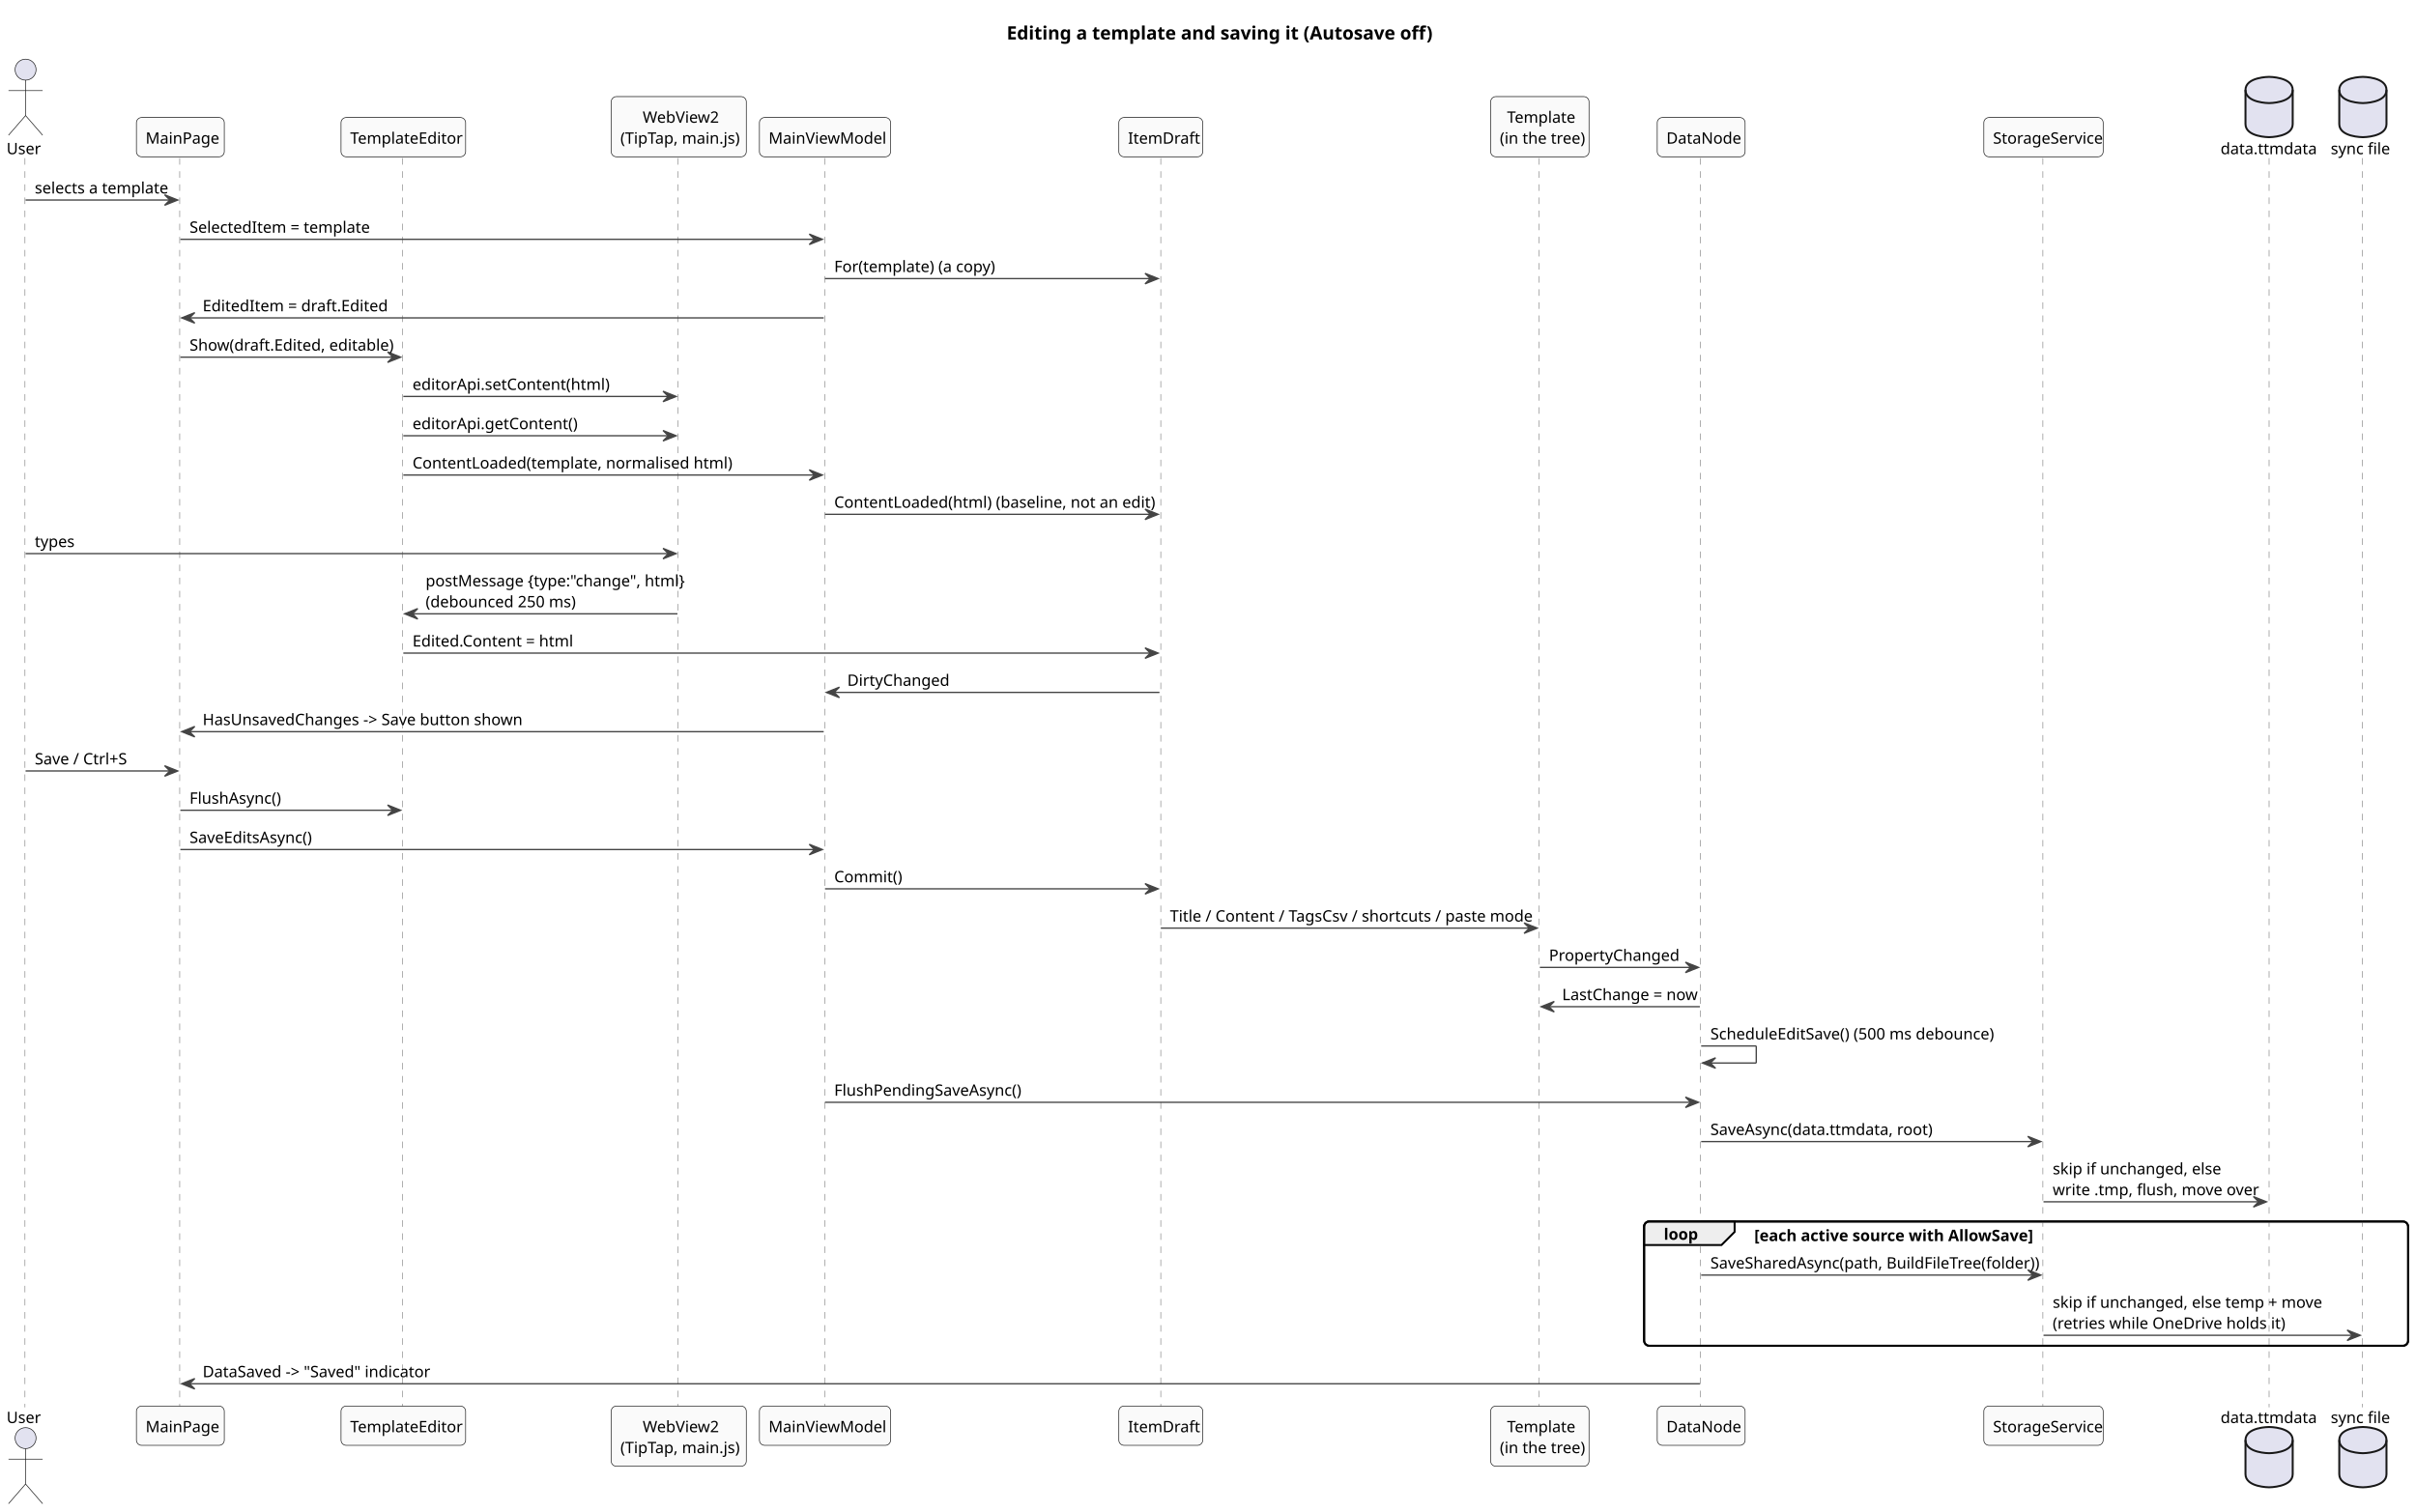
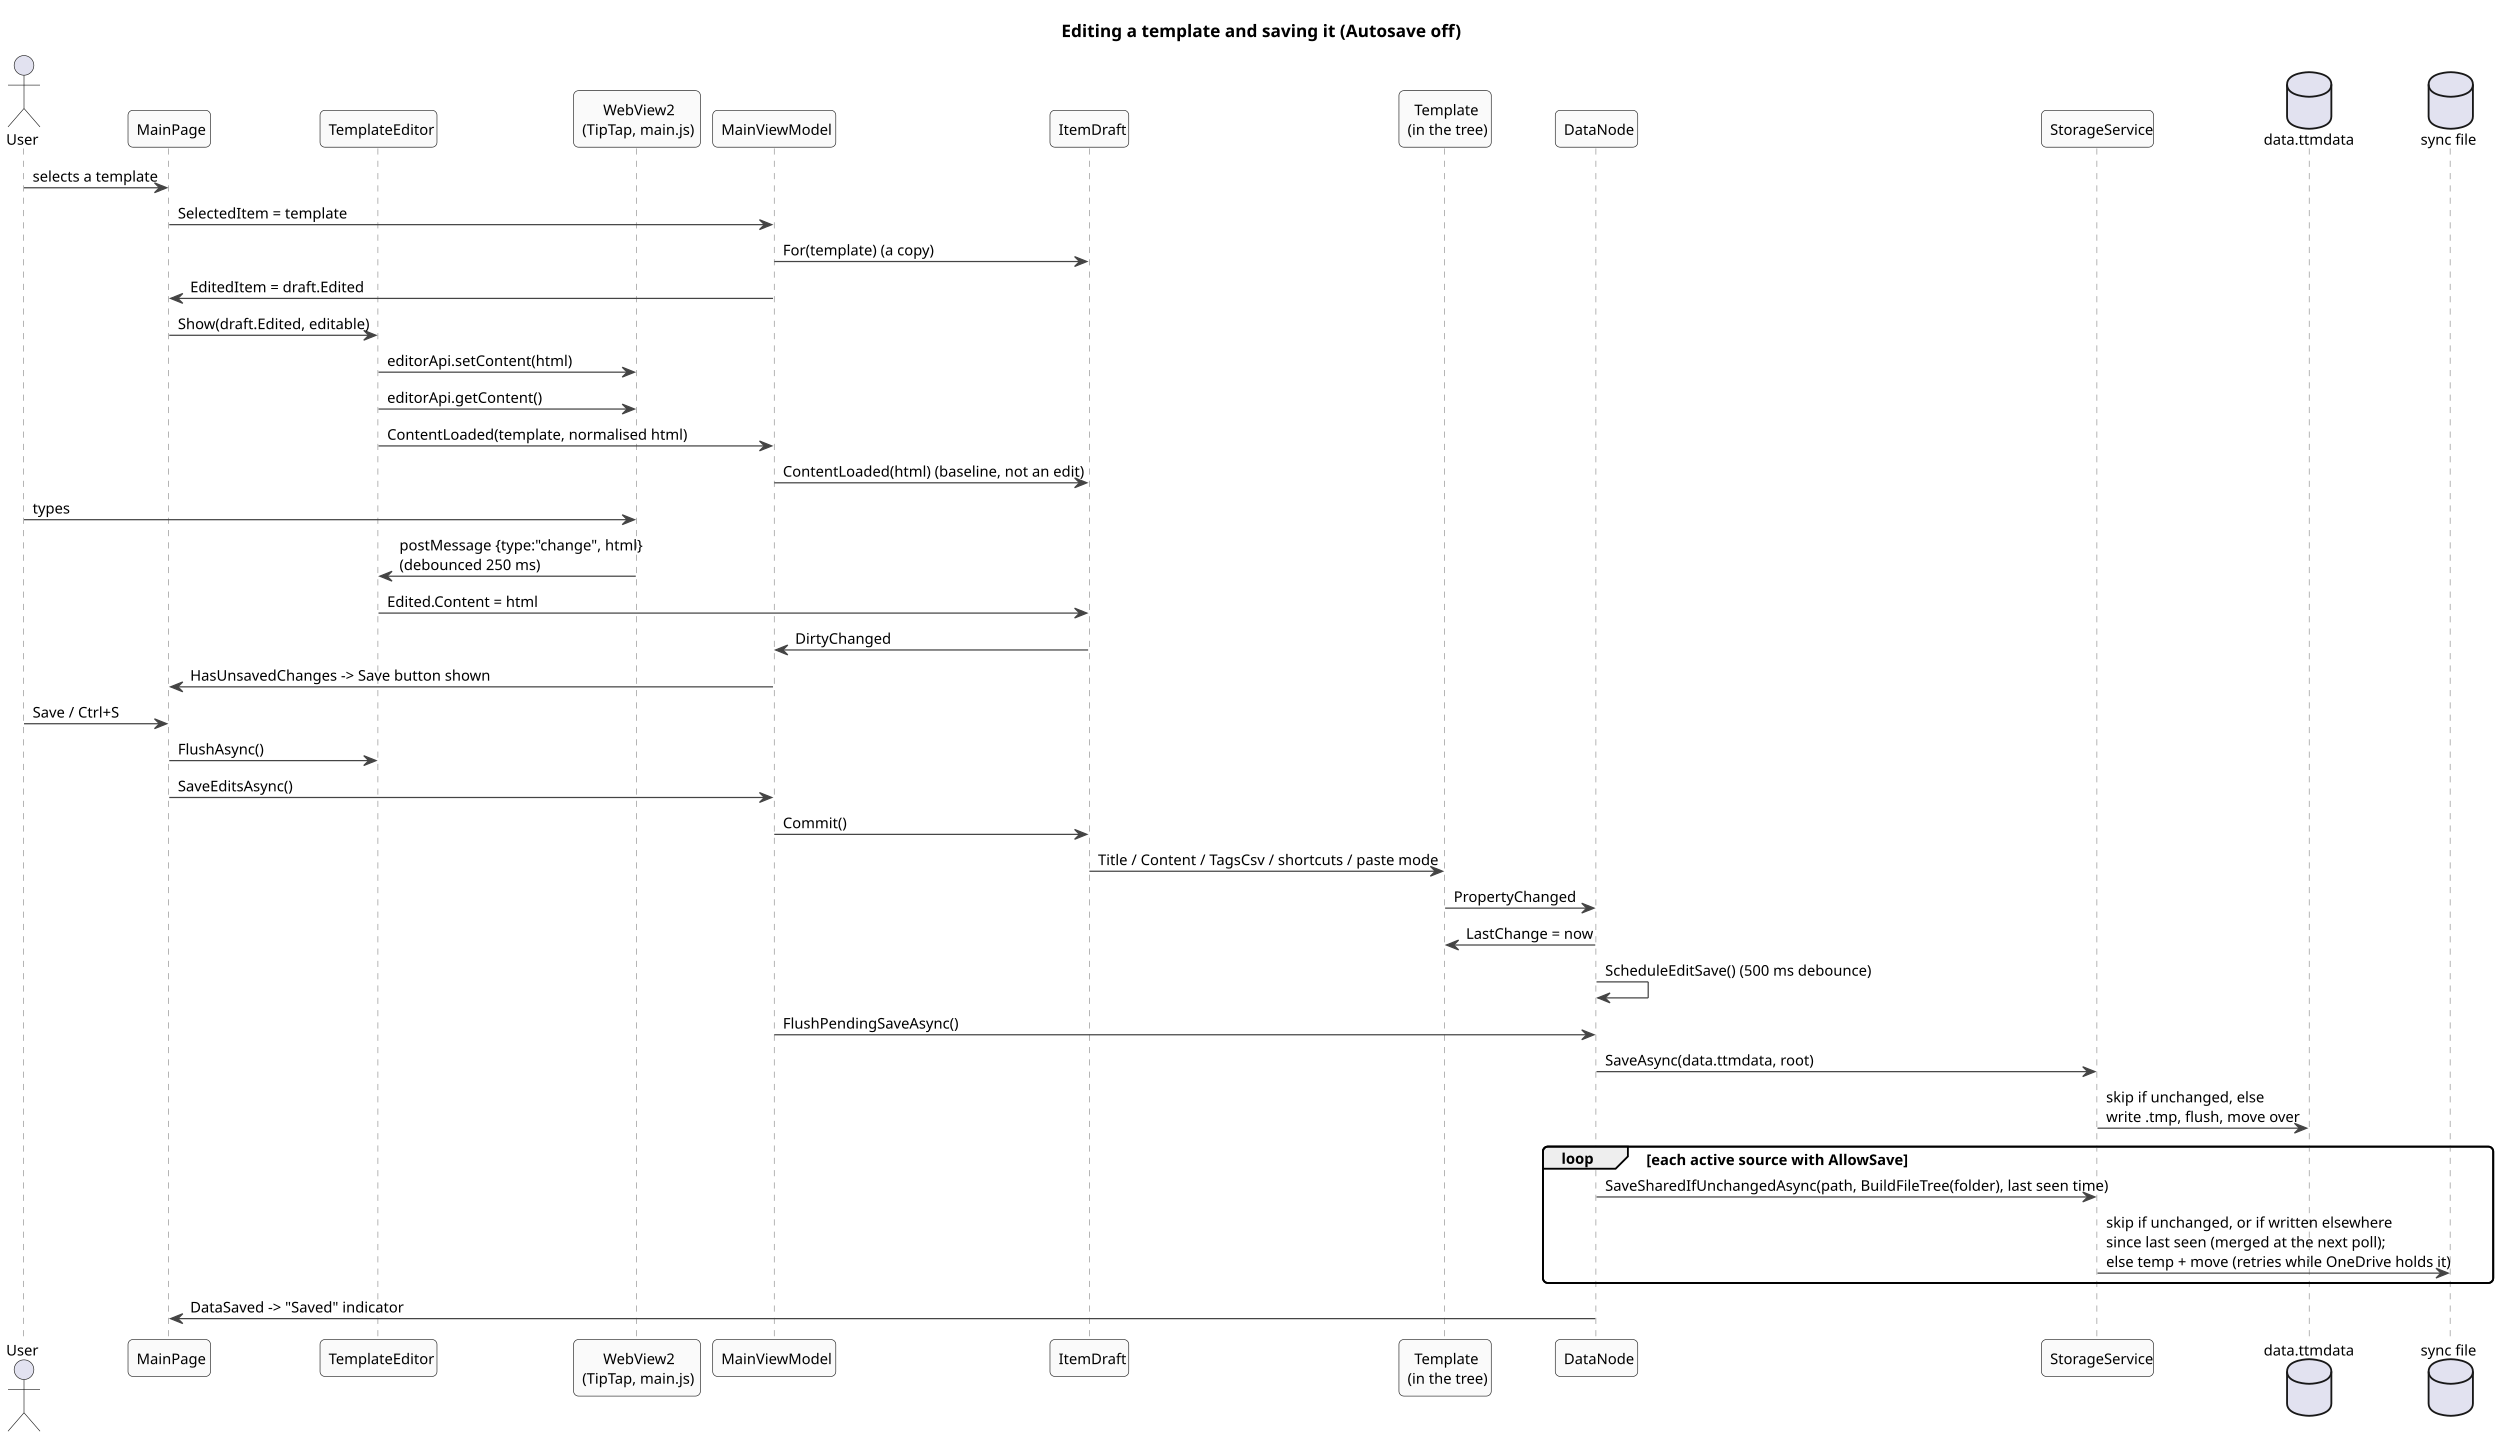
- <svg xmlns="http://www.w3.org/2000/svg" contentStyleType="text/css" height="1153px" preserveAspectRatio="none" style="width:1842px;height:1153px;background:#FFFFFF;" version="1.1" viewBox="0 0 1842 1153" width="1842px" zoomAndPan="magnify">
+ <svg xmlns="http://www.w3.org/2000/svg" contentStyleType="text/css" height="1169px" preserveAspectRatio="none" style="width:2031px;height:1169px;background:#FFFFFF;" version="1.1" viewBox="0 0 2031 1169" width="2031px" zoomAndPan="magnify">
  <defs />
  <g>
-     <text fill="#000000" font-family="Segoe UI" font-size="14" font-weight="bold" lengthAdjust="spacing" textLength="310" x="767.5" y="30.107">Editing a template and saving it (Autosave off)</text>
-     <rect fill="none" height="94.805" rx="4" ry="4" style="stroke:#000000;stroke-width:1.5;" width="582.5" x="1253.5" y="931.527" />
-     <line style="stroke:#888888;stroke-width:0.5;stroke-dasharray:5.0,5.0;" x1="19" x2="19" y1="120.582" y2="1073.293" />
-     <line style="stroke:#888888;stroke-width:0.5;stroke-dasharray:5.0,5.0;" x1="137" x2="137" y1="120.582" y2="1073.293" />
-     <line style="stroke:#888888;stroke-width:0.5;stroke-dasharray:5.0,5.0;" x1="307" x2="307" y1="120.582" y2="1073.293" />
-     <line style="stroke:#888888;stroke-width:0.5;stroke-dasharray:5.0,5.0;" x1="517" x2="517" y1="120.582" y2="1073.293" />
-     <line style="stroke:#888888;stroke-width:0.5;stroke-dasharray:5.0,5.0;" x1="629" x2="629" y1="120.582" y2="1073.293" />
-     <line style="stroke:#888888;stroke-width:0.5;stroke-dasharray:5.0,5.0;" x1="885" x2="885" y1="120.582" y2="1073.293" />
-     <line style="stroke:#888888;stroke-width:0.5;stroke-dasharray:5.0,5.0;" x1="1173.5" x2="1173.5" y1="120.582" y2="1073.293" />
-     <line style="stroke:#888888;stroke-width:0.5;stroke-dasharray:5.0,5.0;" x1="1296.5" x2="1296.5" y1="120.582" y2="1073.293" />
-     <line style="stroke:#888888;stroke-width:0.5;stroke-dasharray:5.0,5.0;" x1="1557.5" x2="1557.5" y1="120.582" y2="1073.293" />
-     <line style="stroke:#888888;stroke-width:0.5;stroke-dasharray:5.0,5.0;" x1="1730" x2="1730" y1="120.582" y2="1073.293" />
-     <line style="stroke:#888888;stroke-width:0.5;stroke-dasharray:5.0,5.0;" x1="1801" x2="1801" y1="120.582" y2="1073.293" />
+     <text fill="#000000" font-family="Segoe UI" font-size="14" font-weight="bold" lengthAdjust="spacing" textLength="310" x="862.25" y="30.107">Editing a template and saving it (Autosave off)</text>
+     <rect fill="none" height="110.766" rx="4" ry="4" style="stroke:#000000;stroke-width:1.5;" width="772" x="1253.5" y="931.527" />
+     <line style="stroke:#888888;stroke-width:0.5;stroke-dasharray:5.0,5.0;" x1="19" x2="19" y1="120.582" y2="1089.254" />
+     <line style="stroke:#888888;stroke-width:0.5;stroke-dasharray:5.0,5.0;" x1="137" x2="137" y1="120.582" y2="1089.254" />
+     <line style="stroke:#888888;stroke-width:0.5;stroke-dasharray:5.0,5.0;" x1="307" x2="307" y1="120.582" y2="1089.254" />
+     <line style="stroke:#888888;stroke-width:0.5;stroke-dasharray:5.0,5.0;" x1="517" x2="517" y1="120.582" y2="1089.254" />
+     <line style="stroke:#888888;stroke-width:0.5;stroke-dasharray:5.0,5.0;" x1="629" x2="629" y1="120.582" y2="1089.254" />
+     <line style="stroke:#888888;stroke-width:0.5;stroke-dasharray:5.0,5.0;" x1="885" x2="885" y1="120.582" y2="1089.254" />
+     <line style="stroke:#888888;stroke-width:0.5;stroke-dasharray:5.0,5.0;" x1="1173.5" x2="1173.5" y1="120.582" y2="1089.254" />
+     <line style="stroke:#888888;stroke-width:0.5;stroke-dasharray:5.0,5.0;" x1="1296.5" x2="1296.5" y1="120.582" y2="1089.254" />
+     <line style="stroke:#888888;stroke-width:0.5;stroke-dasharray:5.0,5.0;" x1="1703.5" x2="1703.5" y1="120.582" y2="1089.254" />
+     <line style="stroke:#888888;stroke-width:0.5;stroke-dasharray:5.0,5.0;" x1="1876" x2="1876" y1="120.582" y2="1089.254" />
+     <line style="stroke:#888888;stroke-width:0.5;stroke-dasharray:5.0,5.0;" x1="1990.5" x2="1990.5" y1="120.582" y2="1089.254" />
    <text fill="#000000" font-family="Segoe UI" font-size="12" lengthAdjust="spacing" textLength="23" x="5" y="117.57">User</text>
    <ellipse cx="19.5" cy="53.121" fill="#E2E2F0" rx="8" ry="8" style="stroke:#181818;stroke-width:0.5;" />
    <path d="M19.5,61.121 L19.5,88.121 M6.5,69.121 L32.5,69.121 M19.5,88.121 L6.5,103.121 M19.5,88.121 L32.5,103.121 " fill="none" style="stroke:#181818;stroke-width:0.5;" />
-     <text fill="#000000" font-family="Segoe UI" font-size="12" lengthAdjust="spacing" textLength="23" x="5" y="1085.242">User</text>
-     <ellipse cx="19.5" cy="1096.754" fill="#E2E2F0" rx="8" ry="8" style="stroke:#181818;stroke-width:0.5;" />
-     <path d="M19.5,1104.754 L19.5,1131.754 M6.5,1112.754 L32.5,1112.754 M19.5,1131.754 L6.5,1146.754 M19.5,1131.754 L32.5,1146.754 " fill="none" style="stroke:#181818;stroke-width:0.5;" />
+     <text fill="#000000" font-family="Segoe UI" font-size="12" lengthAdjust="spacing" textLength="23" x="5" y="1101.203">User</text>
+     <ellipse cx="19.5" cy="1112.715" fill="#E2E2F0" rx="8" ry="8" style="stroke:#181818;stroke-width:0.5;" />
+     <path d="M19.5,1120.715 L19.5,1147.715 M6.5,1128.715 L32.5,1128.715 M19.5,1147.715 L6.5,1162.715 M19.5,1147.715 L32.5,1162.715 " fill="none" style="stroke:#181818;stroke-width:0.5;" />
    <rect fill="#FAFAFA" height="29.961" rx="4" ry="4" style="stroke:#181818;stroke-width:0.5;" width="67" x="104" y="89.621" />
    <text fill="#000000" font-family="Segoe UI" font-size="12" lengthAdjust="spacing" textLength="53" x="111" y="109.57">MainPage</text>
-     <rect fill="#FAFAFA" height="29.961" rx="4" ry="4" style="stroke:#181818;stroke-width:0.5;" width="67" x="104" y="1072.293" />
-     <text fill="#000000" font-family="Segoe UI" font-size="12" lengthAdjust="spacing" textLength="53" x="111" y="1092.242">MainPage</text>
+     <rect fill="#FAFAFA" height="29.961" rx="4" ry="4" style="stroke:#181818;stroke-width:0.5;" width="67" x="104" y="1088.254" />
+     <text fill="#000000" font-family="Segoe UI" font-size="12" lengthAdjust="spacing" textLength="53" x="111" y="1108.203">MainPage</text>
    <rect fill="#FAFAFA" height="29.961" rx="4" ry="4" style="stroke:#181818;stroke-width:0.5;" width="95" x="260" y="89.621" />
    <text fill="#000000" font-family="Segoe UI" font-size="12" lengthAdjust="spacing" textLength="81" x="267" y="109.57">TemplateEditor</text>
-     <rect fill="#FAFAFA" height="29.961" rx="4" ry="4" style="stroke:#181818;stroke-width:0.5;" width="95" x="260" y="1072.293" />
-     <text fill="#000000" font-family="Segoe UI" font-size="12" lengthAdjust="spacing" textLength="81" x="267" y="1092.242">TemplateEditor</text>
+     <rect fill="#FAFAFA" height="29.961" rx="4" ry="4" style="stroke:#181818;stroke-width:0.5;" width="95" x="260" y="1088.254" />
+     <text fill="#000000" font-family="Segoe UI" font-size="12" lengthAdjust="spacing" textLength="81" x="267" y="1108.203">TemplateEditor</text>
    <rect fill="#FAFAFA" height="45.922" rx="4" ry="4" style="stroke:#181818;stroke-width:0.5;" width="103" x="466" y="73.66" />
    <text fill="#000000" font-family="Segoe UI" font-size="12" lengthAdjust="spacing" textLength="55" x="490" y="93.609">WebView2</text>
    <text fill="#000000" font-family="Segoe UI" font-size="12" lengthAdjust="spacing" textLength="89" x="473" y="109.57">(TipTap, main.js)</text>
-     <rect fill="#FAFAFA" height="45.922" rx="4" ry="4" style="stroke:#181818;stroke-width:0.5;" width="103" x="466" y="1072.293" />
-     <text fill="#000000" font-family="Segoe UI" font-size="12" lengthAdjust="spacing" textLength="55" x="490" y="1092.242">WebView2</text>
-     <text fill="#000000" font-family="Segoe UI" font-size="12" lengthAdjust="spacing" textLength="89" x="473" y="1108.203">(TipTap, main.js)</text>
+     <rect fill="#FAFAFA" height="45.922" rx="4" ry="4" style="stroke:#181818;stroke-width:0.5;" width="103" x="466" y="1088.254" />
+     <text fill="#000000" font-family="Segoe UI" font-size="12" lengthAdjust="spacing" textLength="55" x="490" y="1108.203">WebView2</text>
+     <text fill="#000000" font-family="Segoe UI" font-size="12" lengthAdjust="spacing" textLength="89" x="473" y="1124.164">(TipTap, main.js)</text>
    <rect fill="#FAFAFA" height="29.961" rx="4" ry="4" style="stroke:#181818;stroke-width:0.5;" width="100" x="579" y="89.621" />
    <text fill="#000000" font-family="Segoe UI" font-size="12" lengthAdjust="spacing" textLength="86" x="586" y="109.57">MainViewModel</text>
-     <rect fill="#FAFAFA" height="29.961" rx="4" ry="4" style="stroke:#181818;stroke-width:0.5;" width="100" x="579" y="1072.293" />
-     <text fill="#000000" font-family="Segoe UI" font-size="12" lengthAdjust="spacing" textLength="86" x="586" y="1092.242">MainViewModel</text>
+     <rect fill="#FAFAFA" height="29.961" rx="4" ry="4" style="stroke:#181818;stroke-width:0.5;" width="100" x="579" y="1088.254" />
+     <text fill="#000000" font-family="Segoe UI" font-size="12" lengthAdjust="spacing" textLength="86" x="586" y="1108.203">MainViewModel</text>
    <rect fill="#FAFAFA" height="29.961" rx="4" ry="4" style="stroke:#181818;stroke-width:0.5;" width="64" x="853" y="89.621" />
    <text fill="#000000" font-family="Segoe UI" font-size="12" lengthAdjust="spacing" textLength="50" x="860" y="109.57">ItemDraft</text>
-     <rect fill="#FAFAFA" height="29.961" rx="4" ry="4" style="stroke:#181818;stroke-width:0.5;" width="64" x="853" y="1072.293" />
-     <text fill="#000000" font-family="Segoe UI" font-size="12" lengthAdjust="spacing" textLength="50" x="860" y="1092.242">ItemDraft</text>
+     <rect fill="#FAFAFA" height="29.961" rx="4" ry="4" style="stroke:#181818;stroke-width:0.5;" width="64" x="853" y="1088.254" />
+     <text fill="#000000" font-family="Segoe UI" font-size="12" lengthAdjust="spacing" textLength="50" x="860" y="1108.203">ItemDraft</text>
    <rect fill="#FAFAFA" height="45.922" rx="4" ry="4" style="stroke:#181818;stroke-width:0.5;" width="75" x="1136.5" y="73.66" />
    <text fill="#000000" font-family="Segoe UI" font-size="12" lengthAdjust="spacing" textLength="50" x="1149" y="93.609">Template</text>
    <text fill="#000000" font-family="Segoe UI" font-size="12" lengthAdjust="spacing" textLength="61" x="1143.5" y="109.57">(in the tree)</text>
-     <rect fill="#FAFAFA" height="45.922" rx="4" ry="4" style="stroke:#181818;stroke-width:0.5;" width="75" x="1136.5" y="1072.293" />
-     <text fill="#000000" font-family="Segoe UI" font-size="12" lengthAdjust="spacing" textLength="50" x="1149" y="1092.242">Template</text>
-     <text fill="#000000" font-family="Segoe UI" font-size="12" lengthAdjust="spacing" textLength="61" x="1143.5" y="1108.203">(in the tree)</text>
+     <rect fill="#FAFAFA" height="45.922" rx="4" ry="4" style="stroke:#181818;stroke-width:0.5;" width="75" x="1136.5" y="1088.254" />
+     <text fill="#000000" font-family="Segoe UI" font-size="12" lengthAdjust="spacing" textLength="50" x="1149" y="1108.203">Template</text>
+     <text fill="#000000" font-family="Segoe UI" font-size="12" lengthAdjust="spacing" textLength="61" x="1143.5" y="1124.164">(in the tree)</text>
    <rect fill="#FAFAFA" height="29.961" rx="4" ry="4" style="stroke:#181818;stroke-width:0.5;" width="67" x="1263.5" y="89.621" />
    <text fill="#000000" font-family="Segoe UI" font-size="12" lengthAdjust="spacing" textLength="53" x="1270.5" y="109.57">DataNode</text>
-     <rect fill="#FAFAFA" height="29.961" rx="4" ry="4" style="stroke:#181818;stroke-width:0.5;" width="67" x="1263.5" y="1072.293" />
-     <text fill="#000000" font-family="Segoe UI" font-size="12" lengthAdjust="spacing" textLength="53" x="1270.5" y="1092.242">DataNode</text>
-     <rect fill="#FAFAFA" height="29.961" rx="4" ry="4" style="stroke:#181818;stroke-width:0.5;" width="91" x="1512.5" y="89.621" />
-     <text fill="#000000" font-family="Segoe UI" font-size="12" lengthAdjust="spacing" textLength="77" x="1519.5" y="109.57">StorageService</text>
-     <rect fill="#FAFAFA" height="29.961" rx="4" ry="4" style="stroke:#181818;stroke-width:0.5;" width="91" x="1512.5" y="1072.293" />
-     <text fill="#000000" font-family="Segoe UI" font-size="12" lengthAdjust="spacing" textLength="77" x="1519.5" y="1092.242">StorageService</text>
-     <text fill="#000000" font-family="Segoe UI" font-size="12" lengthAdjust="spacing" textLength="68" x="1693" y="117.57">data.ttmdata</text>
-     <path d="M1712,68.621 C1712,58.621 1730,58.621 1730,58.621 C1730,58.621 1748,58.621 1748,68.621 L1748,94.621 C1748,104.621 1730,104.621 1730,104.621 C1730,104.621 1712,104.621 1712,94.621 L1712,68.621 " fill="#E2E2F0" style="stroke:#181818;stroke-width:1.5;" />
-     <path d="M1712,68.621 C1712,78.621 1730,78.621 1730,78.621 C1730,78.621 1748,78.621 1748,68.621 " fill="none" style="stroke:#181818;stroke-width:1.5;" />
-     <text fill="#000000" font-family="Segoe UI" font-size="12" lengthAdjust="spacing" textLength="68" x="1693" y="1085.242">data.ttmdata</text>
-     <path d="M1712,1098.254 C1712,1088.254 1730,1088.254 1730,1088.254 C1730,1088.254 1748,1088.254 1748,1098.254 L1748,1124.254 C1748,1134.254 1730,1134.254 1730,1134.254 C1730,1134.254 1712,1134.254 1712,1124.254 L1712,1098.254 " fill="#E2E2F0" style="stroke:#181818;stroke-width:1.5;" />
-     <path d="M1712,1098.254 C1712,1108.254 1730,1108.254 1730,1108.254 C1730,1108.254 1748,1108.254 1748,1098.254 " fill="none" style="stroke:#181818;stroke-width:1.5;" />
-     <text fill="#000000" font-family="Segoe UI" font-size="12" lengthAdjust="spacing" textLength="43" x="1777" y="117.57">sync file</text>
-     <path d="M1783.5,68.621 C1783.5,58.621 1801.5,58.621 1801.5,58.621 C1801.5,58.621 1819.5,58.621 1819.5,68.621 L1819.5,94.621 C1819.5,104.621 1801.5,104.621 1801.5,104.621 C1801.5,104.621 1783.5,104.621 1783.5,94.621 L1783.5,68.621 " fill="#E2E2F0" style="stroke:#181818;stroke-width:1.5;" />
-     <path d="M1783.5,68.621 C1783.5,78.621 1801.5,78.621 1801.5,78.621 C1801.5,78.621 1819.5,78.621 1819.5,68.621 " fill="none" style="stroke:#181818;stroke-width:1.5;" />
-     <text fill="#000000" font-family="Segoe UI" font-size="12" lengthAdjust="spacing" textLength="43" x="1777" y="1085.242">sync file</text>
-     <path d="M1783.5,1098.254 C1783.5,1088.254 1801.5,1088.254 1801.5,1088.254 C1801.5,1088.254 1819.5,1088.254 1819.5,1098.254 L1819.5,1124.254 C1819.5,1134.254 1801.5,1134.254 1801.5,1134.254 C1801.5,1134.254 1783.5,1134.254 1783.5,1124.254 L1783.5,1098.254 " fill="#E2E2F0" style="stroke:#181818;stroke-width:1.5;" />
-     <path d="M1783.5,1098.254 C1783.5,1108.254 1801.5,1108.254 1801.5,1108.254 C1801.5,1108.254 1819.5,1108.254 1819.5,1098.254 " fill="none" style="stroke:#181818;stroke-width:1.5;" />
+     <rect fill="#FAFAFA" height="29.961" rx="4" ry="4" style="stroke:#181818;stroke-width:0.5;" width="67" x="1263.5" y="1088.254" />
+     <text fill="#000000" font-family="Segoe UI" font-size="12" lengthAdjust="spacing" textLength="53" x="1270.5" y="1108.203">DataNode</text>
+     <rect fill="#FAFAFA" height="29.961" rx="4" ry="4" style="stroke:#181818;stroke-width:0.5;" width="91" x="1658.5" y="89.621" />
+     <text fill="#000000" font-family="Segoe UI" font-size="12" lengthAdjust="spacing" textLength="77" x="1665.5" y="109.57">StorageService</text>
+     <rect fill="#FAFAFA" height="29.961" rx="4" ry="4" style="stroke:#181818;stroke-width:0.5;" width="91" x="1658.5" y="1088.254" />
+     <text fill="#000000" font-family="Segoe UI" font-size="12" lengthAdjust="spacing" textLength="77" x="1665.5" y="1108.203">StorageService</text>
+     <text fill="#000000" font-family="Segoe UI" font-size="12" lengthAdjust="spacing" textLength="68" x="1839" y="117.57">data.ttmdata</text>
+     <path d="M1858,68.621 C1858,58.621 1876,58.621 1876,58.621 C1876,58.621 1894,58.621 1894,68.621 L1894,94.621 C1894,104.621 1876,104.621 1876,104.621 C1876,104.621 1858,104.621 1858,94.621 L1858,68.621 " fill="#E2E2F0" style="stroke:#181818;stroke-width:1.5;" />
+     <path d="M1858,68.621 C1858,78.621 1876,78.621 1876,78.621 C1876,78.621 1894,78.621 1894,68.621 " fill="none" style="stroke:#181818;stroke-width:1.5;" />
+     <text fill="#000000" font-family="Segoe UI" font-size="12" lengthAdjust="spacing" textLength="68" x="1839" y="1101.203">data.ttmdata</text>
+     <path d="M1858,1114.215 C1858,1104.215 1876,1104.215 1876,1104.215 C1876,1104.215 1894,1104.215 1894,1114.215 L1894,1140.215 C1894,1150.215 1876,1150.215 1876,1150.215 C1876,1150.215 1858,1150.215 1858,1140.215 L1858,1114.215 " fill="#E2E2F0" style="stroke:#181818;stroke-width:1.5;" />
+     <path d="M1858,1114.215 C1858,1124.215 1876,1124.215 1876,1124.215 C1876,1124.215 1894,1124.215 1894,1114.215 " fill="none" style="stroke:#181818;stroke-width:1.5;" />
+     <text fill="#000000" font-family="Segoe UI" font-size="12" lengthAdjust="spacing" textLength="43" x="1966.5" y="117.57">sync file</text>
+     <path d="M1973,68.621 C1973,58.621 1991,58.621 1991,58.621 C1991,58.621 2009,58.621 2009,68.621 L2009,94.621 C2009,104.621 1991,104.621 1991,104.621 C1991,104.621 1973,104.621 1973,94.621 L1973,68.621 " fill="#E2E2F0" style="stroke:#181818;stroke-width:1.5;" />
+     <path d="M1973,68.621 C1973,78.621 1991,78.621 1991,78.621 C1991,78.621 2009,78.621 2009,68.621 " fill="none" style="stroke:#181818;stroke-width:1.5;" />
+     <text fill="#000000" font-family="Segoe UI" font-size="12" lengthAdjust="spacing" textLength="43" x="1966.5" y="1101.203">sync file</text>
+     <path d="M1973,1114.215 C1973,1104.215 1991,1104.215 1991,1104.215 C1991,1104.215 2009,1104.215 2009,1114.215 L2009,1140.215 C2009,1150.215 1991,1150.215 1991,1150.215 C1991,1150.215 1973,1150.215 1973,1140.215 L1973,1114.215 " fill="#E2E2F0" style="stroke:#181818;stroke-width:1.5;" />
+     <path d="M1973,1114.215 C1973,1124.215 1991,1124.215 1991,1124.215 C1991,1124.215 2009,1124.215 2009,1114.215 " fill="none" style="stroke:#181818;stroke-width:1.5;" />
    <polygon fill="#444444" points="125.5,148.543,135.5,152.543,125.5,156.543,129.5,152.543" style="stroke:#444444;stroke-width:1.0;" />
    <line style="stroke:#444444;stroke-width:1.0;" x1="19.5" x2="131.5" y1="152.543" y2="152.543" />
    <text fill="#000000" font-family="Segoe UI" font-size="12" lengthAdjust="spacing" textLength="94" x="26.5" y="147.531">selects a template</text>
    <polygon fill="#444444" points="617,178.504,627,182.504,617,186.504,621,182.504" style="stroke:#444444;stroke-width:1.0;" />
    <line style="stroke:#444444;stroke-width:1.0;" x1="137.5" x2="623" y1="182.504" y2="182.504" />
    <text fill="#000000" font-family="Segoe UI" font-size="12" lengthAdjust="spacing" textLength="129" x="144.5" y="177.492">SelectedItem = template</text>
    <polygon fill="#444444" points="873,208.465,883,212.465,873,216.465,877,212.465" style="stroke:#444444;stroke-width:1.0;" />
    <line style="stroke:#444444;stroke-width:1.0;" x1="629" x2="879" y1="212.465" y2="212.465" />
    <text fill="#000000" font-family="Segoe UI" font-size="12" lengthAdjust="spacing" textLength="118" x="636" y="207.453">For(template) (a copy)</text>
    <polygon fill="#444444" points="148.5,238.426,138.5,242.426,148.5,246.426,144.5,242.426" style="stroke:#444444;stroke-width:1.0;" />
    <line style="stroke:#444444;stroke-width:1.0;" x1="142.5" x2="628" y1="242.426" y2="242.426" />
    <text fill="#000000" font-family="Segoe UI" font-size="12" lengthAdjust="spacing" textLength="132" x="154.5" y="237.414">EditedItem = draft.Edited</text>
    <polygon fill="#444444" points="295.5,268.387,305.5,272.387,295.5,276.387,299.5,272.387" style="stroke:#444444;stroke-width:1.0;" />
    <line style="stroke:#444444;stroke-width:1.0;" x1="137.5" x2="301.5" y1="272.387" y2="272.387" />
    <text fill="#000000" font-family="Segoe UI" font-size="12" lengthAdjust="spacing" textLength="146" x="144.5" y="267.375">Show(draft.Edited, editable)</text>
    <polygon fill="#444444" points="505.5,298.348,515.5,302.348,505.5,306.348,509.5,302.348" style="stroke:#444444;stroke-width:1.0;" />
    <line style="stroke:#444444;stroke-width:1.0;" x1="307.5" x2="511.5" y1="302.348" y2="302.348" />
    <text fill="#000000" font-family="Segoe UI" font-size="12" lengthAdjust="spacing" textLength="143" x="314.5" y="297.336">editorApi.setContent(html)</text>
    <polygon fill="#444444" points="505.5,328.309,515.5,332.309,505.5,336.309,509.5,332.309" style="stroke:#444444;stroke-width:1.0;" />
    <line style="stroke:#444444;stroke-width:1.0;" x1="307.5" x2="511.5" y1="332.309" y2="332.309" />
    <text fill="#000000" font-family="Segoe UI" font-size="12" lengthAdjust="spacing" textLength="120" x="314.5" y="327.297">editorApi.getContent()</text>
    <polygon fill="#444444" points="617,358.269,627,362.269,617,366.269,621,362.269" style="stroke:#444444;stroke-width:1.0;" />
    <line style="stroke:#444444;stroke-width:1.0;" x1="307.5" x2="623" y1="362.269" y2="362.269" />
    <text fill="#000000" font-family="Segoe UI" font-size="12" lengthAdjust="spacing" textLength="230" x="314.5" y="357.258">ContentLoaded(template, normalised html)</text>
    <polygon fill="#444444" points="873,388.231,883,392.231,873,396.231,877,392.231" style="stroke:#444444;stroke-width:1.0;" />
    <line style="stroke:#444444;stroke-width:1.0;" x1="629" x2="879" y1="392.231" y2="392.231" />
    <text fill="#000000" font-family="Segoe UI" font-size="12" lengthAdjust="spacing" textLength="232" x="636" y="387.219">ContentLoaded(html) (baseline, not an edit)</text>
    <polygon fill="#444444" points="505.5,418.191,515.5,422.191,505.5,426.191,509.5,422.191" style="stroke:#444444;stroke-width:1.0;" />
    <line style="stroke:#444444;stroke-width:1.0;" x1="19.5" x2="511.5" y1="422.191" y2="422.191" />
    <text fill="#000000" font-family="Segoe UI" font-size="12" lengthAdjust="spacing" textLength="28" x="26.5" y="417.18">types</text>
    <polygon fill="#444444" points="318.5,464.113,308.5,468.113,318.5,472.113,314.5,468.113" style="stroke:#444444;stroke-width:1.0;" />
    <line style="stroke:#444444;stroke-width:1.0;" x1="312.5" x2="516.5" y1="468.113" y2="468.113" />
    <text fill="#000000" font-family="Segoe UI" font-size="12" lengthAdjust="spacing" textLength="186" x="324.5" y="447.141">postMessage {type:"change", html}</text>
    <text fill="#000000" font-family="Segoe UI" font-size="12" lengthAdjust="spacing" textLength="108" x="324.5" y="463.102">(debounced 250 ms)</text>
    <polygon fill="#444444" points="873,494.074,883,498.074,873,502.074,877,498.074" style="stroke:#444444;stroke-width:1.0;" />
    <line style="stroke:#444444;stroke-width:1.0;" x1="307.5" x2="879" y1="498.074" y2="498.074" />
    <text fill="#000000" font-family="Segoe UI" font-size="12" lengthAdjust="spacing" textLength="118" x="314.5" y="493.062">Edited.Content = html</text>
    <polygon fill="#444444" points="640,524.035,630,528.035,640,532.035,636,528.035" style="stroke:#444444;stroke-width:1.0;" />
    <line style="stroke:#444444;stroke-width:1.0;" x1="634" x2="884" y1="528.035" y2="528.035" />
    <text fill="#000000" font-family="Segoe UI" font-size="12" lengthAdjust="spacing" textLength="73" x="646" y="523.023">DirtyChanged</text>
    <polygon fill="#444444" points="148.5,553.996,138.5,557.996,148.5,561.996,144.5,557.996" style="stroke:#444444;stroke-width:1.0;" />
    <line style="stroke:#444444;stroke-width:1.0;" x1="142.5" x2="628" y1="557.996" y2="557.996" />
    <text fill="#000000" font-family="Segoe UI" font-size="12" lengthAdjust="spacing" textLength="231" x="154.5" y="552.984">HasUnsavedChanges -&gt; Save button shown</text>
    <polygon fill="#444444" points="125.5,583.957,135.5,587.957,125.5,591.957,129.5,587.957" style="stroke:#444444;stroke-width:1.0;" />
    <line style="stroke:#444444;stroke-width:1.0;" x1="19.5" x2="131.5" y1="587.957" y2="587.957" />
    <text fill="#000000" font-family="Segoe UI" font-size="12" lengthAdjust="spacing" textLength="68" x="26.5" y="582.945">Save / Ctrl+S</text>
    <polygon fill="#444444" points="295.5,613.918,305.5,617.918,295.5,621.918,299.5,617.918" style="stroke:#444444;stroke-width:1.0;" />
    <line style="stroke:#444444;stroke-width:1.0;" x1="137.5" x2="301.5" y1="617.918" y2="617.918" />
    <text fill="#000000" font-family="Segoe UI" font-size="12" lengthAdjust="spacing" textLength="68" x="144.5" y="612.906">FlushAsync()</text>
    <polygon fill="#444444" points="617,643.879,627,647.879,617,651.879,621,647.879" style="stroke:#444444;stroke-width:1.0;" />
    <line style="stroke:#444444;stroke-width:1.0;" x1="137.5" x2="623" y1="647.879" y2="647.879" />
    <text fill="#000000" font-family="Segoe UI" font-size="12" lengthAdjust="spacing" textLength="89" x="144.5" y="642.867">SaveEditsAsync()</text>
    <polygon fill="#444444" points="873,673.84,883,677.84,873,681.84,877,677.84" style="stroke:#444444;stroke-width:1.0;" />
    <line style="stroke:#444444;stroke-width:1.0;" x1="629" x2="879" y1="677.84" y2="677.84" />
    <text fill="#000000" font-family="Segoe UI" font-size="12" lengthAdjust="spacing" textLength="52" x="636" y="672.828">Commit()</text>
    <polygon fill="#444444" points="1162,703.801,1172,707.801,1162,711.801,1166,707.801" style="stroke:#444444;stroke-width:1.0;" />
    <line style="stroke:#444444;stroke-width:1.0;" x1="885" x2="1168" y1="707.801" y2="707.801" />
    <text fill="#000000" font-family="Segoe UI" font-size="12" lengthAdjust="spacing" textLength="265" x="892" y="702.789">Title / Content / TagsCsv / shortcuts / paste mode</text>
    <polygon fill="#444444" points="1285,733.762,1295,737.762,1285,741.762,1289,737.762" style="stroke:#444444;stroke-width:1.0;" />
    <line style="stroke:#444444;stroke-width:1.0;" x1="1174" x2="1291" y1="737.762" y2="737.762" />
    <text fill="#000000" font-family="Segoe UI" font-size="12" lengthAdjust="spacing" textLength="93" x="1181" y="732.75">PropertyChanged</text>
    <polygon fill="#444444" points="1185,763.723,1175,767.723,1185,771.723,1181,767.723" style="stroke:#444444;stroke-width:1.0;" />
    <line style="stroke:#444444;stroke-width:1.0;" x1="1179" x2="1296" y1="767.723" y2="767.723" />
    <text fill="#000000" font-family="Segoe UI" font-size="12" lengthAdjust="spacing" textLength="99" x="1191" y="762.711">LastChange = now</text>
    <line style="stroke:#444444;stroke-width:1.0;" x1="1297" x2="1339" y1="797.684" y2="797.684" />
    <line style="stroke:#444444;stroke-width:1.0;" x1="1339" x2="1339" y1="797.684" y2="810.684" />
    <line style="stroke:#444444;stroke-width:1.0;" x1="1298" x2="1339" y1="810.684" y2="810.684" />
    <polygon fill="#444444" points="1308,806.684,1298,810.684,1308,814.684,1304,810.684" style="stroke:#444444;stroke-width:1.0;" />
    <text fill="#000000" font-family="Segoe UI" font-size="12" lengthAdjust="spacing" textLength="204" x="1304" y="792.672">ScheduleEditSave() (500 ms debounce)</text>
    <polygon fill="#444444" points="1285,836.644,1295,840.644,1285,844.644,1289,840.644" style="stroke:#444444;stroke-width:1.0;" />
    <line style="stroke:#444444;stroke-width:1.0;" x1="629" x2="1291" y1="840.644" y2="840.644" />
    <text fill="#000000" font-family="Segoe UI" font-size="12" lengthAdjust="spacing" textLength="136" x="636" y="835.633">FlushPendingSaveAsync()</text>
-     <polygon fill="#444444" points="1546,866.606,1556,870.606,1546,874.606,1550,870.606" style="stroke:#444444;stroke-width:1.0;" />
-     <line style="stroke:#444444;stroke-width:1.0;" x1="1297" x2="1552" y1="870.606" y2="870.606" />
+     <polygon fill="#444444" points="1692,866.606,1702,870.606,1692,874.606,1696,870.606" style="stroke:#444444;stroke-width:1.0;" />
+     <line style="stroke:#444444;stroke-width:1.0;" x1="1297" x2="1698" y1="870.606" y2="870.606" />
    <text fill="#000000" font-family="Segoe UI" font-size="12" lengthAdjust="spacing" textLength="160" x="1304" y="865.594">SaveAsync(data.ttmdata, root)</text>
-     <polygon fill="#444444" points="1718,912.527,1728,916.527,1718,920.527,1722,916.527" style="stroke:#444444;stroke-width:1.0;" />
-     <line style="stroke:#444444;stroke-width:1.0;" x1="1558" x2="1724" y1="916.527" y2="916.527" />
-     <text fill="#000000" font-family="Segoe UI" font-size="12" lengthAdjust="spacing" textLength="120" x="1565" y="895.555">skip if unchanged, else</text>
-     <text fill="#000000" font-family="Segoe UI" font-size="12" lengthAdjust="spacing" textLength="148" x="1565" y="911.516">write .tmp, flush, move over</text>
+     <polygon fill="#444444" points="1864,912.527,1874,916.527,1864,920.527,1868,916.527" style="stroke:#444444;stroke-width:1.0;" />
+     <line style="stroke:#444444;stroke-width:1.0;" x1="1704" x2="1870" y1="916.527" y2="916.527" />
+     <text fill="#000000" font-family="Segoe UI" font-size="12" lengthAdjust="spacing" textLength="120" x="1711" y="895.555">skip if unchanged, else</text>
+     <text fill="#000000" font-family="Segoe UI" font-size="12" lengthAdjust="spacing" textLength="148" x="1711" y="911.516">write .tmp, flush, move over</text>
    <path d="M1257.5,931.527 L1322.5,931.527 L1322.5,939.488 L1312.5,949.488 L1253.5,949.488 L1253.5,935.527 A4,4 0 0 1 1257.5,931.527 " fill="#EEEEEE" style="stroke:#000000;stroke-width:1.5;" />
-     <rect fill="none" height="94.805" rx="4" ry="4" style="stroke:#000000;stroke-width:1.5;" width="582.5" x="1253.5" y="931.527" />
+     <rect fill="none" height="110.766" rx="4" ry="4" style="stroke:#000000;stroke-width:1.5;" width="772" x="1253.5" y="931.527" />
    <text fill="#000000" font-family="Segoe UI" font-size="12" font-weight="bold" lengthAdjust="spacing" textLength="24" x="1268.5" y="945.477">loop</text>
    <text fill="#000000" font-family="Segoe UI" font-size="12" font-weight="bold" lengthAdjust="spacing" textLength="200" x="1337.5" y="946.477">[each active source with AllowSave]</text>
-     <polygon fill="#444444" points="1546,968.41,1556,972.41,1546,976.41,1550,972.41" style="stroke:#444444;stroke-width:1.0;" />
-     <line style="stroke:#444444;stroke-width:1.0;" x1="1297" x2="1552" y1="972.41" y2="972.41" />
-     <text fill="#000000" font-family="Segoe UI" font-size="12" lengthAdjust="spacing" textLength="237" x="1304" y="967.398">SaveSharedAsync(path, BuildFileTree(folder))</text>
-     <polygon fill="#444444" points="1789.5,1014.332,1799.5,1018.332,1789.5,1022.332,1793.5,1018.332" style="stroke:#444444;stroke-width:1.0;" />
-     <line style="stroke:#444444;stroke-width:1.0;" x1="1558" x2="1795.5" y1="1018.332" y2="1018.332" />
-     <text fill="#000000" font-family="Segoe UI" font-size="12" lengthAdjust="spacing" textLength="195" x="1565" y="997.359">skip if unchanged, else temp + move</text>
-     <text fill="#000000" font-family="Segoe UI" font-size="12" lengthAdjust="spacing" textLength="165" x="1565" y="1013.32">(retries while OneDrive holds it)</text>
-     <polygon fill="#444444" points="148.5,1051.293,138.5,1055.293,148.5,1059.293,144.5,1055.293" style="stroke:#444444;stroke-width:1.0;" />
-     <line style="stroke:#444444;stroke-width:1.0;" x1="142.5" x2="1296" y1="1055.293" y2="1055.293" />
-     <text fill="#000000" font-family="Segoe UI" font-size="12" lengthAdjust="spacing" textLength="165" x="154.5" y="1050.281">DataSaved -&gt; "Saved" indicator</text>
+     <polygon fill="#444444" points="1692,968.41,1702,972.41,1692,976.41,1696,972.41" style="stroke:#444444;stroke-width:1.0;" />
+     <line style="stroke:#444444;stroke-width:1.0;" x1="1297" x2="1698" y1="972.41" y2="972.41" />
+     <text fill="#000000" font-family="Segoe UI" font-size="12" lengthAdjust="spacing" textLength="383" x="1304" y="967.398">SaveSharedIfUnchangedAsync(path, BuildFileTree(folder), last seen time)</text>
+     <polygon fill="#444444" points="1979,1030.293,1989,1034.293,1979,1038.293,1983,1034.293" style="stroke:#444444;stroke-width:1.0;" />
+     <line style="stroke:#444444;stroke-width:1.0;" x1="1704" x2="1985" y1="1034.293" y2="1034.293" />
+     <text fill="#000000" font-family="Segoe UI" font-size="12" lengthAdjust="spacing" textLength="216" x="1711" y="997.359">skip if unchanged, or if written elsewhere</text>
+     <text fill="#000000" font-family="Segoe UI" font-size="12" lengthAdjust="spacing" textLength="211" x="1711" y="1013.32">since last seen (merged at the next poll);</text>
+     <text fill="#000000" font-family="Segoe UI" font-size="12" lengthAdjust="spacing" textLength="263" x="1711" y="1029.281">else temp + move (retries while OneDrive holds it)</text>
+     <polygon fill="#444444" points="148.5,1067.254,138.5,1071.254,148.5,1075.254,144.5,1071.254" style="stroke:#444444;stroke-width:1.0;" />
+     <line style="stroke:#444444;stroke-width:1.0;" x1="142.5" x2="1296" y1="1071.254" y2="1071.254" />
+     <text fill="#000000" font-family="Segoe UI" font-size="12" lengthAdjust="spacing" textLength="165" x="154.5" y="1066.242">DataSaved -&gt; "Saved" indicator</text>
  </g>
</svg>
